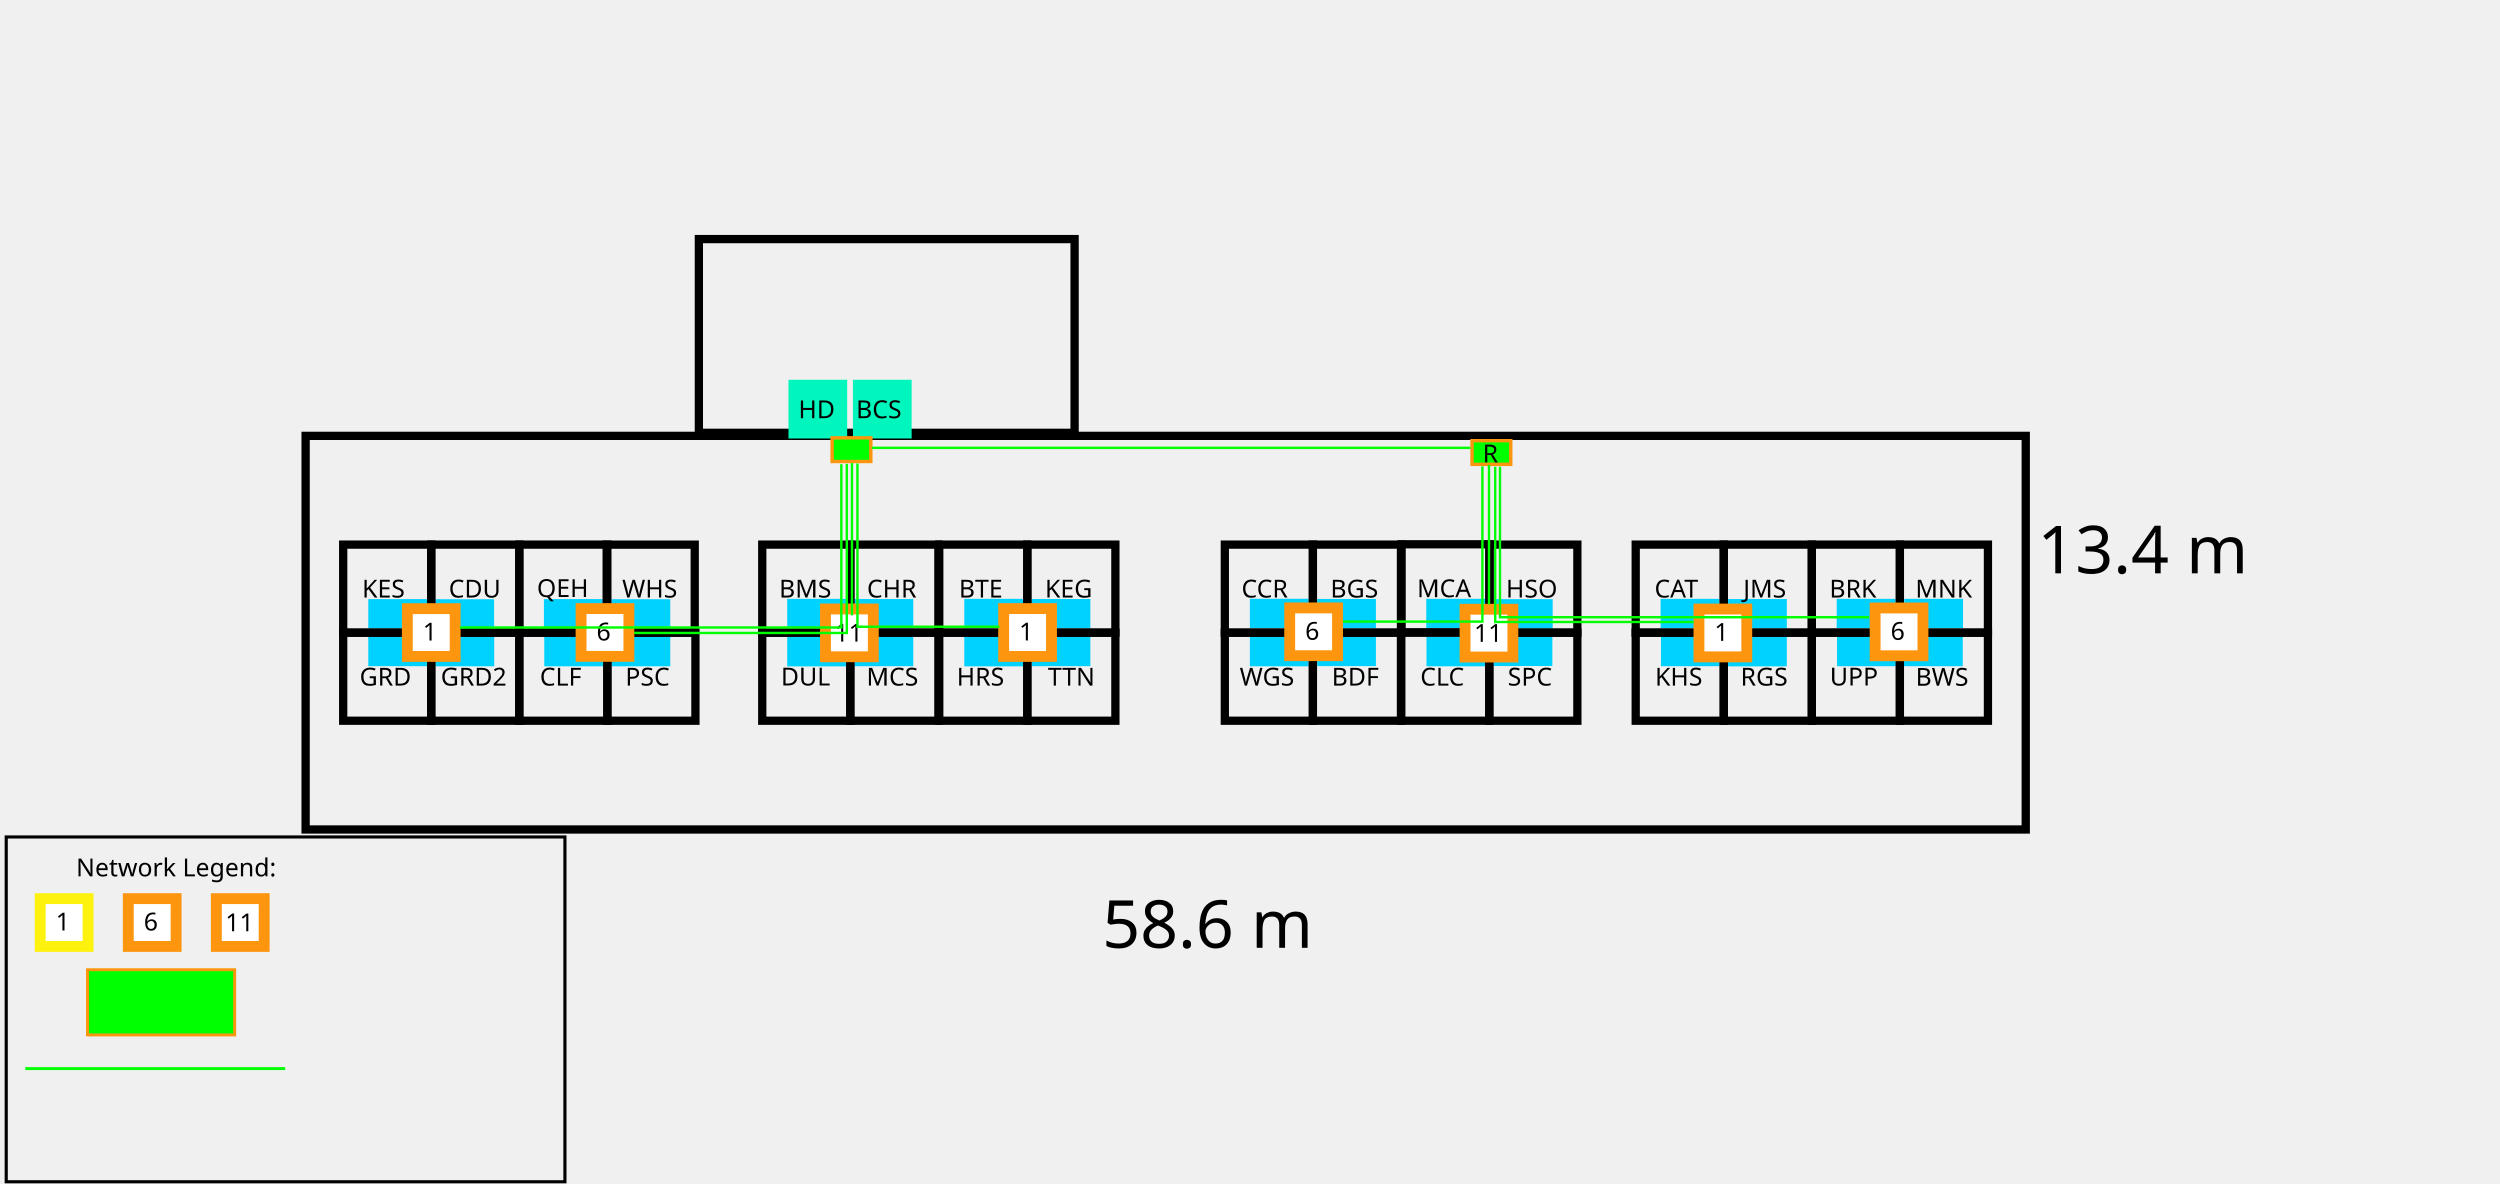
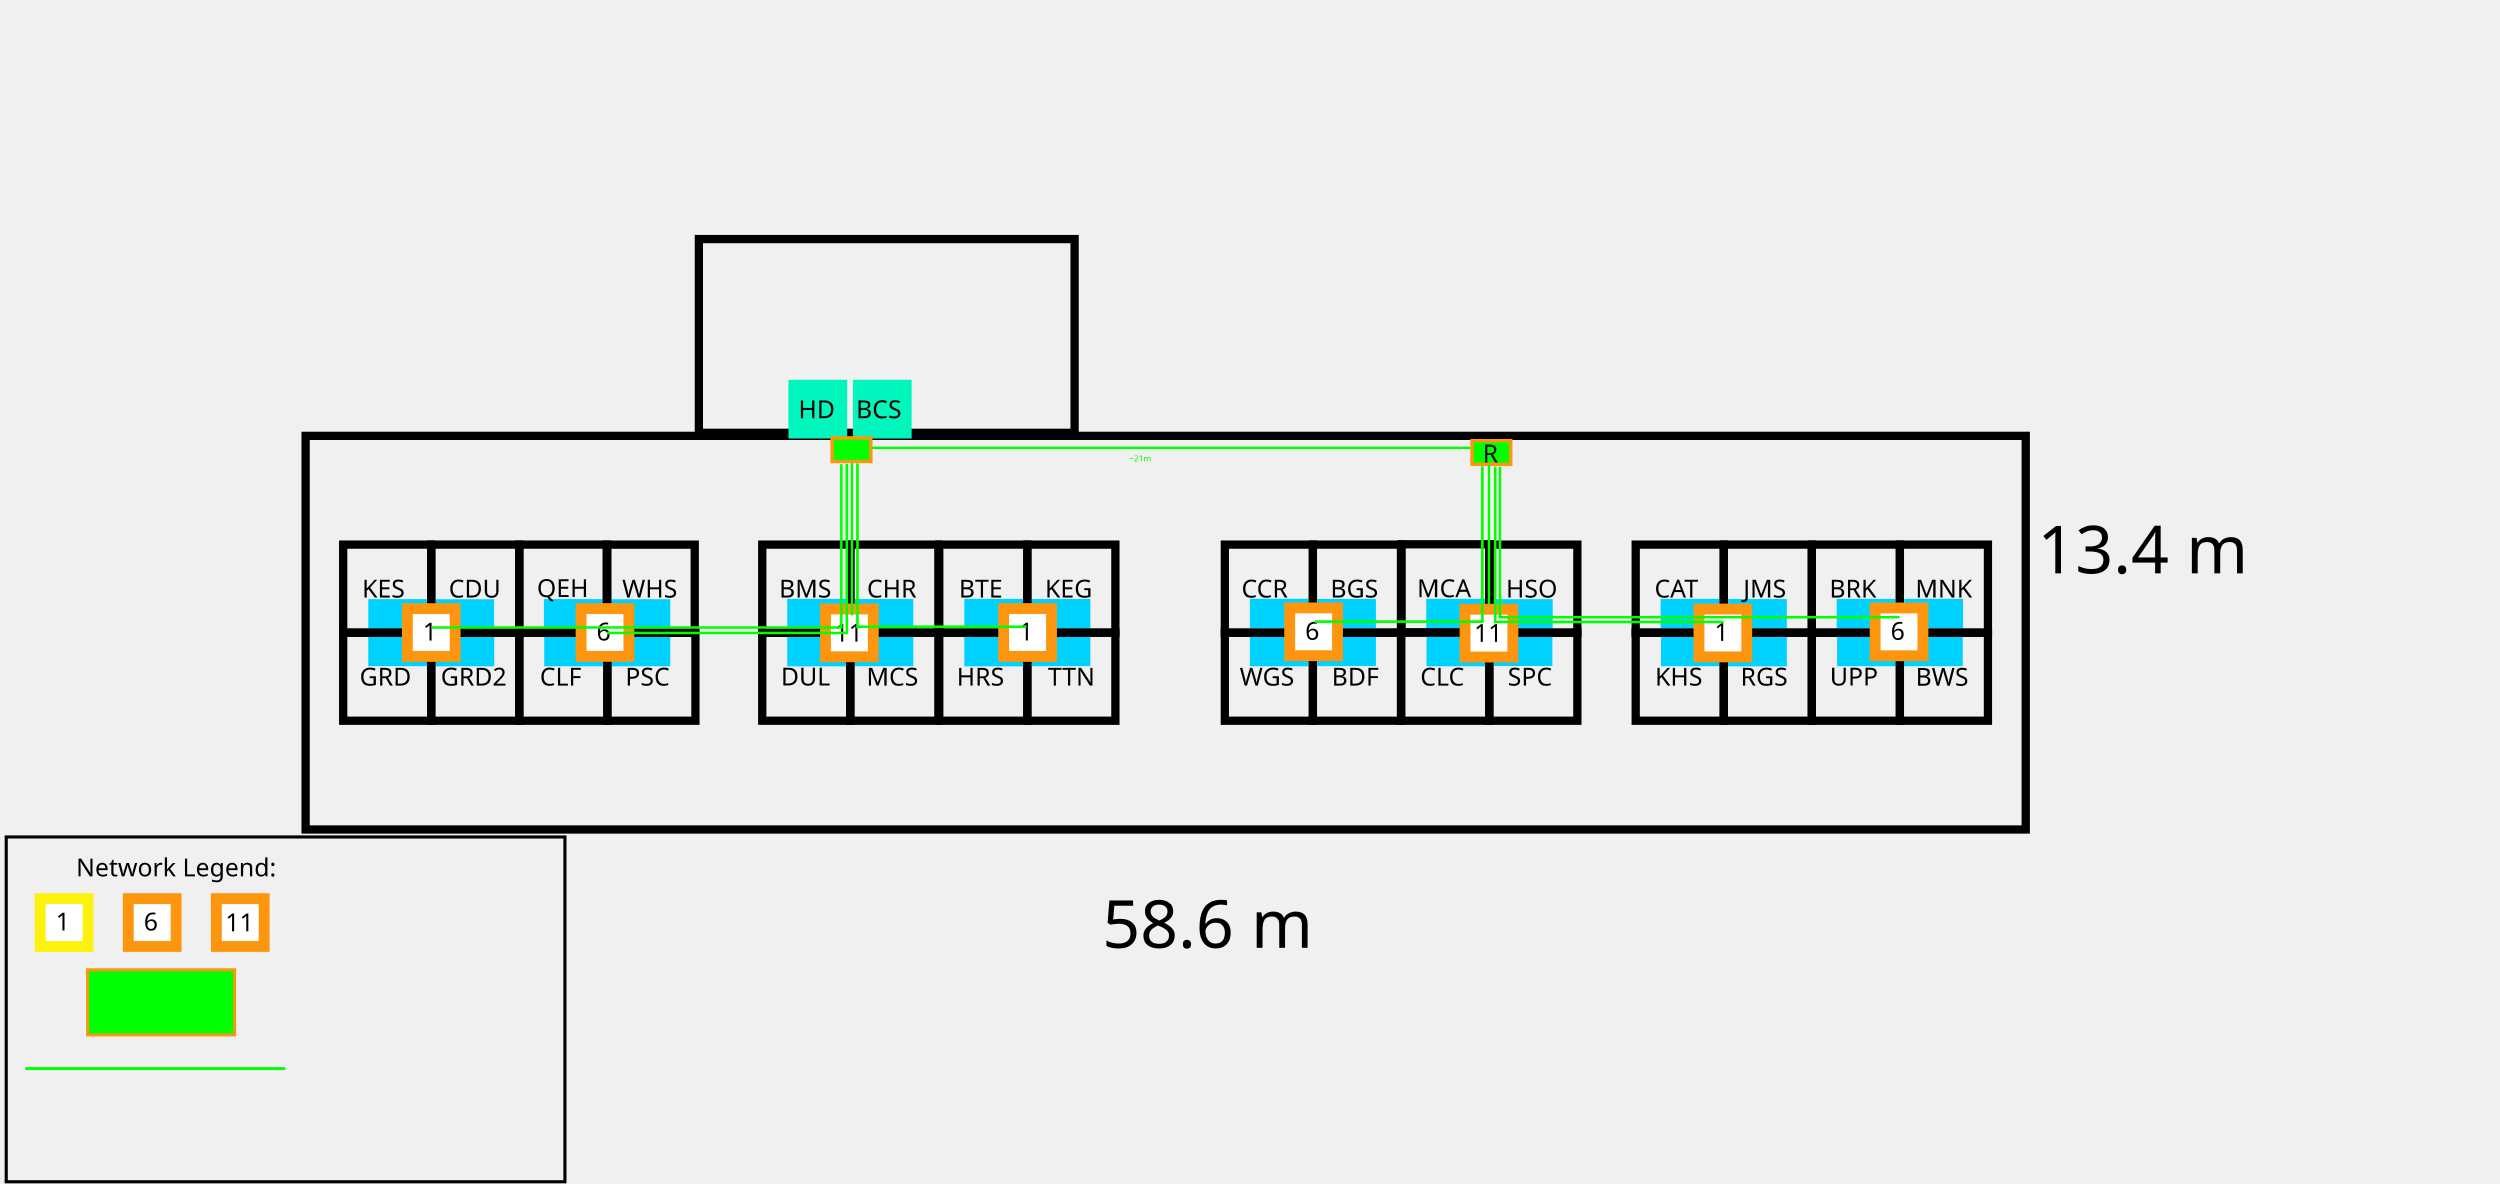
<svg xmlns="http://www.w3.org/2000/svg" width="301.777" height="142.874" id="svg5986" version="1.1">
  <defs id="defs3" />
  <g id="layer1" transform="translate(-91.68062,-328.3211)" style="display:inline">
    <rect style="fill:none;stroke:#000000;stroke-opacity:1" id="rect6027" width="207.638" height="47.516" x="128.571" y="380.934" />
    <rect y="357.181" x="176.042" height="23.386" width="45.354" id="rect5056" style="fill:none;stroke:#000000;stroke-opacity:1" />
    <rect y="374.165" x="186.857" height="7.087" width="7.087" id="rect5566" style="fill:#00f6bc;fill-opacity:1;stroke:none" />
    <text id="text5568" y="378.799" x="188.058" style="font-size:3px;font-style:normal;font-weight:normal;line-height:125%;letter-spacing:0px;word-spacing:0px;fill:#000000;fill-opacity:1;stroke:none;font-family:Sans" xml:space="preserve">
      <tspan y="378.799" x="188.058" id="tspan5570">HD</tspan>
    </text>
    <rect style="fill:#00f6bc;fill-opacity:1;stroke:none" id="rect5632" width="7.087" height="7.087" x="194.638" y="374.165" />
    <text id="text5634" y="378.799" x="195.019" style="font-size:3px;font-style:normal;font-weight:normal;line-height:125%;letter-spacing:0px;word-spacing:0px;fill:#000000;fill-opacity:1;stroke:none;font-family:Sans" xml:space="preserve">
      <tspan y="378.799" x="195.019" id="tspan5636">BCS</tspan>
    </text>
    <text id="text7021" y="397.531" x="337.623" style="font-size:3px;font-style:normal;font-weight:normal;line-height:125%;letter-spacing:0px;word-spacing:0px;fill:#000000;fill-opacity:1;stroke:none;font-family:Sans" xml:space="preserve">
      <tspan y="397.531" x="337.623" id="tspan7023" style="font-size:8px">13.4 m</tspan>
    </text>
    <text xml:space="preserve" style="font-size:3px;font-style:normal;font-weight:normal;line-height:125%;letter-spacing:0px;word-spacing:0px;fill:#000000;fill-opacity:1;stroke:none;font-family:Sans" x="224.739" y="442.735" id="text7025">
      <tspan style="font-size:8px" id="tspan7027" x="224.739" y="442.735">58.6 m</tspan>
    </text>
    <rect y="400.641" x="136.139" height="3.543" width="7.087" id="rect5678" style="fill:#00d2ff;fill-opacity:1;fill-rule:nonzero;stroke:none;display:inline" />
    <rect y="400.656" x="144.237" height="3.543" width="7.087" id="rect5678-7" style="fill:#00d2ff;fill-opacity:1;fill-rule:nonzero;stroke:none;display:inline" />
    <rect y="400.652" x="165.5" height="3.543" width="7.087" id="rect5678-8" style="fill:#00d2ff;fill-opacity:1;fill-rule:nonzero;stroke:none;display:inline" />
    <rect y="400.637" x="157.336" height="3.543" width="7.087" id="rect5678-4" style="fill:#00d2ff;fill-opacity:1;fill-rule:nonzero;stroke:none;display:inline" />
    <rect y="405.205" x="165.5" height="3.543" width="7.087" id="rect5678-19" style="fill:#00d2ff;fill-opacity:1;fill-rule:nonzero;stroke:none;display:inline" />
    <rect y="405.205" x="157.38" height="3.543" width="7.087" id="rect5678-77" style="fill:#00d2ff;fill-opacity:1;fill-rule:nonzero;stroke:none;display:inline" />
    <rect y="400.611" x="186.708" height="3.543" width="7.087" id="rect5678-5" style="fill:#00d2ff;fill-opacity:1;fill-rule:nonzero;stroke:none;display:inline" />
    <rect y="400.632" x="194.835" height="3.543" width="7.087" id="rect5678-18" style="fill:#00d2ff;fill-opacity:1;fill-rule:nonzero;stroke:none;display:inline" />
    <rect y="405.196" x="194.835" height="3.543" width="7.087" id="rect5678-10" style="fill:#00d2ff;fill-opacity:1;fill-rule:nonzero;stroke:none;display:inline" />
    <rect y="405.217" x="186.708" height="3.543" width="7.087" id="rect5678-0" style="fill:#00d2ff;fill-opacity:1;fill-rule:nonzero;stroke:none;display:inline" />
    <rect y="405.176" x="271.98" height="3.543" width="7.087" id="rect5678-6" style="fill:#00d2ff;fill-opacity:1;fill-rule:nonzero;stroke:none;display:inline" />
    <g id="g6934">
      <rect style="fill:#00d2ff;fill-opacity:1;fill-rule:nonzero;stroke:none;display:inline" id="rect5678-87" width="7.087" height="3.543" x="272.019" y="400.646" />
      <rect style="fill:#00d2ff;fill-opacity:1;fill-rule:nonzero;stroke:none;display:inline" id="rect5678-49" width="7.087" height="3.543" x="263.846" y="400.607" />
      <rect style="fill:#00d2ff;fill-opacity:1;fill-rule:nonzero;stroke:none;display:inline" id="rect5678-96" width="7.087" height="3.543" x="263.875" y="405.205" />
    </g>
    <rect y="400.632" x="300.283" height="3.543" width="7.087" id="rect5678-55" style="fill:#00d2ff;fill-opacity:1;fill-rule:nonzero;stroke:none;display:inline" />
    <rect y="400.611" x="292.135" height="3.543" width="7.087" id="rect5678-00" style="fill:#00d2ff;fill-opacity:1;fill-rule:nonzero;stroke:none;display:inline" />
    <rect y="405.217" x="300.283" height="3.543" width="7.087" id="rect5678-193" style="fill:#00d2ff;fill-opacity:1;fill-rule:nonzero;stroke:none;display:inline" />
    <rect y="405.196" x="292.176" height="3.543" width="7.087" id="rect5678-3" style="fill:#00d2ff;fill-opacity:1;fill-rule:nonzero;stroke:none;display:inline" />
    <rect y="400.607" x="321.551" height="3.543" width="7.087" id="rect5678-50" style="fill:#00d2ff;fill-opacity:1;fill-rule:nonzero;stroke:none;display:inline" />
    <rect y="405.196" x="321.518" height="3.543" width="7.087" id="rect5678-66" style="fill:#00d2ff;fill-opacity:1;fill-rule:nonzero;stroke:none;display:inline" />
    <rect y="400.611" x="313.391" height="3.543" width="7.087" id="rect5678-007" style="fill:#00d2ff;fill-opacity:1;fill-rule:nonzero;stroke:none;display:inline" />
    <rect y="405.196" x="313.433" height="3.543" width="7.087" id="rect5678-99" style="fill:#00d2ff;fill-opacity:1;fill-rule:nonzero;stroke:none;display:inline" />
    <rect y="76.872" x="44.456" height="3.543" width="7.087" id="rect5678-1" style="fill:#00d2ff;fill-opacity:1;fill-rule:nonzero;stroke:none;display:inline" transform="translate(91.68062,328.3211)" />
    <rect y="76.884" x="52.57" height="3.543" width="7.087" id="rect5678-9" style="fill:#00d2ff;fill-opacity:1;fill-rule:nonzero;stroke:none;display:inline" transform="translate(91.68062,328.3211)" />
    <rect y="400.608" x="208.082" height="3.543" width="7.087" id="rect5678-5-9" style="fill:#00d2ff;fill-opacity:1;fill-rule:nonzero;stroke:none;display:inline" />
    <rect y="400.629" x="216.21" height="3.543" width="7.087" id="rect5678-18-4" style="fill:#00d2ff;fill-opacity:1;fill-rule:nonzero;stroke:none;display:inline" />
    <rect y="405.193" x="216.21" height="3.543" width="7.087" id="rect5678-10-8" style="fill:#00d2ff;fill-opacity:1;fill-rule:nonzero;stroke:none;display:inline" />
    <rect y="405.214" x="208.082" height="3.543" width="7.087" id="rect5678-0-8" style="fill:#00d2ff;fill-opacity:1;fill-rule:nonzero;stroke:none;display:inline" />
  </g>
  <g id="layer3" style="display:none">
    <rect transform="translate(-91.68062,-328.3211)" style="fill:#0000ff;fill-opacity:1;stroke:none" id="rect6645" width="7.087" height="1.063" x="176.125" y="404.16" />
    <text transform="translate(-91.68062,-328.3211)" xml:space="preserve" style="font-size:3px;font-style:normal;font-weight:normal;line-height:125%;letter-spacing:0px;word-spacing:0px;fill:#0000ff;fill-opacity:1;stroke:none;font-family:Sans" x="177.155" y="403.087" id="text6969">
      <tspan id="tspan6971" x="177.155" y="403.087">2m</tspan>
    </text>
    <text transform="translate(-91.68062,-328.3211)" xml:space="preserve" style="font-size:3px;font-style:normal;font-weight:normal;line-height:125%;letter-spacing:0px;word-spacing:0px;fill:#0000ff;fill-opacity:1;stroke:none;font-family:Sans" x="156.7" y="387.934" id="text6985">
      <tspan id="tspan6987" x="156.7" y="387.934">3.4m</tspan>
    </text>
    <text transform="translate(-91.68062,-328.3211)" id="text6997" y="423.29" x="156.195" style="font-size:3px;font-style:normal;font-weight:normal;line-height:125%;letter-spacing:0px;word-spacing:0px;fill:#0000ff;fill-opacity:1;stroke:none;font-family:Sans" xml:space="preserve">
      <tspan y="423.29" x="156.195" id="tspan6999">3.4m</tspan>
    </text>
    <rect transform="translate(-91.68062,-328.3211)" y="381.363" x="153.835" height="12.208" width="1.063" id="rect6879" style="fill:#0000ff;fill-opacity:1;fill-rule:nonzero;stroke:none" />
    <rect transform="translate(-91.68062,-328.3211)" style="fill:#0000ff;fill-opacity:1;fill-rule:nonzero;stroke:none" id="rect6881" width="1.063" height="12.208" x="153.835" y="415.821" />
    <rect transform="translate(-91.68062,-328.3211)" style="fill:#0000ff;fill-opacity:1;fill-rule:nonzero;stroke:none" id="rect6851" width="3.543" height="1.063" x="129.064" y="404.16" />
    <text transform="translate(-91.68062,-328.3211)" id="text6981" y="406.117" x="119.829" style="font-size:3px;font-style:normal;font-weight:normal;line-height:125%;letter-spacing:0px;word-spacing:0px;fill:#0000ff;fill-opacity:1;stroke:none;font-family:Sans" xml:space="preserve">
      <tspan y="406.117" x="119.829" id="tspan6983">0.5m</tspan>
    </text>
    <rect transform="translate(-91.68062,-328.3211)" y="415.947" x="204.421" height="12.208" width="1.063" id="rect6959" style="fill:#0000ff;fill-opacity:1;fill-rule:nonzero;stroke:none" />
    <text transform="translate(-91.68062,-328.3211)" xml:space="preserve" style="font-size:3px;font-style:normal;font-weight:normal;line-height:125%;letter-spacing:0px;word-spacing:0px;fill:#0000ff;fill-opacity:1;stroke:none;font-family:Sans" x="207.713" y="421.522" id="text6993">
      <tspan id="tspan6995" x="207.713" y="421.522">3.4m</tspan>
    </text>
    <rect transform="translate(-91.68062,-328.3211)" style="fill:#0000ff;fill-opacity:1;fill-rule:nonzero;stroke:none" id="rect6957" width="1.063" height="12.208" x="204.421" y="381.489" />
    <text transform="translate(-91.68062,-328.3211)" id="text6989" y="388.692" x="208.723" style="font-size:3px;font-style:normal;font-weight:normal;line-height:125%;letter-spacing:0px;word-spacing:0px;fill:#0000ff;fill-opacity:1;stroke:none;font-family:Sans" xml:space="preserve">
      <tspan y="388.692" x="208.723" id="tspan6991">3.4m</tspan>
    </text>
    <text transform="translate(-91.68062,-328.3211)" id="text7013" y="421.522" x="264.281" style="font-size:3px;font-style:normal;font-weight:normal;line-height:125%;letter-spacing:0px;word-spacing:0px;fill:#0000ff;fill-opacity:1;stroke:none;font-family:Sans" xml:space="preserve">
      <tspan y="421.522" x="264.281" id="tspan7015">3.4m</tspan>
    </text>
    <rect transform="translate(-91.68062,-328.3211)" y="415.821" x="260.295" height="12.208" width="1.063" id="rect6963" style="fill:#0000ff;fill-opacity:1;fill-rule:nonzero;stroke:none" />
    <text transform="translate(-91.68062,-328.3211)" xml:space="preserve" style="font-size:3px;font-style:normal;font-weight:normal;line-height:125%;letter-spacing:0px;word-spacing:0px;fill:#0000ff;fill-opacity:1;stroke:none;font-family:Sans" x="262.261" y="388.439" id="text7001">
      <tspan id="tspan7003" x="262.261" y="388.439">3.4m</tspan>
    </text>
    <rect transform="translate(-91.68062,-328.3211)" style="fill:#0000ff;fill-opacity:1;fill-rule:nonzero;stroke:none" id="rect6961" width="1.063" height="12.208" x="260.295" y="381.363" />
    <text transform="translate(-91.68062,-328.3211)" id="text6973" y="402.582" x="283.474" style="font-size:3px;font-style:normal;font-weight:normal;line-height:125%;letter-spacing:0px;word-spacing:0px;fill:#0000ff;fill-opacity:1;stroke:none;font-family:Sans" xml:space="preserve">
      <tspan y="402.582" x="283.474" id="tspan6975">2m</tspan>
    </text>
    <rect transform="translate(-91.68062,-328.3211)" y="404.16" x="282.585" height="1.063" width="7.087" id="rect6713" style="fill:#0000ff;fill-opacity:1;stroke:none" />
    <text transform="translate(-91.68062,-328.3211)" xml:space="preserve" style="font-size:3px;font-style:normal;font-weight:normal;line-height:125%;letter-spacing:0px;word-spacing:0px;fill:#0000ff;fill-opacity:1;stroke:none;font-family:Sans" x="313.526" y="422.027" id="text7009">
      <tspan id="tspan7011" x="313.526" y="422.027">3.4m</tspan>
    </text>
    <rect transform="translate(-91.68062,-328.3211)" style="fill:#0000ff;fill-opacity:1;fill-rule:nonzero;stroke:none" id="rect6967" width="1.063" height="12.208" x="309.855" y="415.821" />
    <rect transform="translate(-91.68062,-328.3211)" y="381.363" x="309.855" height="12.208" width="1.063" id="rect6965" style="fill:#0000ff;fill-opacity:1;fill-rule:nonzero;stroke:none" />
    <text transform="translate(-91.68062,-328.3211)" id="text7005" y="387.934" x="313.021" style="font-size:3px;font-style:normal;font-weight:normal;line-height:125%;letter-spacing:0px;word-spacing:0px;fill:#0000ff;fill-opacity:1;stroke:none;font-family:Sans" xml:space="preserve">
      <tspan y="387.934" x="313.021" id="tspan7007">3.4m</tspan>
    </text>
    <rect transform="translate(-91.68062,-328.3211)" y="404.16" x="332.146" height="1.063" width="3.543" id="rect6906" style="fill:#0000ff;fill-opacity:1;fill-rule:nonzero;stroke:none" />
    <text transform="translate(-91.68062,-328.3211)" xml:space="preserve" style="font-size:3px;font-style:normal;font-weight:normal;line-height:125%;letter-spacing:0px;word-spacing:0px;fill:#0000ff;fill-opacity:1;stroke:none;font-family:Sans" x="338.022" y="405.865" id="text6977">
      <tspan id="tspan6979" x="338.022" y="405.865">0.5m</tspan>
    </text>
  </g>
  <g id="layer2" style="display:inline">
    <rect transform="translate(-91.68062,-328.3211)" y="394.067" x="164.912" height="10.63" width="10.63" id="rect6707" style="fill:none;stroke:#000000;stroke-width:0.999;stroke-linecap:butt;stroke-miterlimit:4;stroke-opacity:1;stroke-dasharray:none" />
    <rect style="fill:none;stroke:#000000;stroke-width:0.999;stroke-linecap:butt;stroke-miterlimit:4;stroke-opacity:1;stroke-dasharray:none" id="rect6641" width="10.63" height="10.63" x="154.366" y="394.062" transform="translate(-91.68062,-328.3211)" />
    <rect transform="translate(-91.68062,-328.3211)" style="fill:none;stroke:#000000;stroke-width:0.999;stroke-linecap:butt;stroke-miterlimit:4;stroke-opacity:1;stroke-dasharray:none" id="rect6635" width="10.63" height="10.63" x="164.996" y="404.691" />
    <rect transform="translate(-91.68062,-328.3211)" y="404.691" x="154.366" height="10.63" width="10.63" id="rect6633" style="fill:none;stroke:#000000;stroke-width:0.999;stroke-linecap:butt;stroke-miterlimit:4;stroke-opacity:1;stroke-dasharray:none" />
    <text xml:space="preserve" style="font-size:3px;font-style:normal;font-weight:normal;line-height:125%;letter-spacing:0px;word-spacing:0px;fill:#000000;fill-opacity:1;stroke:none;font-family:Sans" x="64.806" y="72.065" id="text6739">
      <tspan id="tspan6741" x="64.806" y="72.065">QEH</tspan>
    </text>
    <text xml:space="preserve" style="font-size:3px;font-style:normal;font-weight:normal;line-height:125%;letter-spacing:0px;word-spacing:0px;fill:#000000;fill-opacity:1;stroke:none;font-family:Sans" x="65.159" y="82.759" id="text6755">
      <tspan id="tspan6757" x="65.159" y="82.759">CLF</tspan>
    </text>
    <text xml:space="preserve" style="font-size:3px;font-style:normal;font-weight:normal;line-height:125%;letter-spacing:0px;word-spacing:0px;fill:#000000;fill-opacity:1;stroke:none;font-family:Sans" x="75.486" y="82.759" id="text6759">
      <tspan id="tspan6761" x="75.486" y="82.759">PSC</tspan>
    </text>
    <text xml:space="preserve" style="font-size:3px;font-style:normal;font-weight:normal;line-height:125%;letter-spacing:0px;word-spacing:0px;fill:#000000;fill-opacity:1;stroke:none;font-family:Sans" x="75.107" y="72.134" id="text6795">
      <tspan id="tspan6797" x="75.107" y="72.134">WHS</tspan>
    </text>
    <rect transform="translate(-91.68062,-328.3211)" style="fill:none;stroke:#000000;stroke-width:0.999;stroke-linecap:butt;stroke-miterlimit:4;stroke-opacity:1;stroke-dasharray:none" id="rect6639" width="10.63" height="10.63" x="143.736" y="394.062" />
    <rect transform="translate(-91.68062,-328.3211)" y="404.691" x="143.736" height="10.63" width="10.63" id="rect6631" style="fill:none;stroke:#000000;stroke-width:0.999;stroke-linecap:butt;stroke-miterlimit:4;stroke-opacity:1;stroke-dasharray:none" />
    <text xml:space="preserve" style="font-size:3px;font-style:normal;font-weight:normal;line-height:125%;letter-spacing:0px;word-spacing:0px;fill:#000000;fill-opacity:1;stroke:none;font-family:Sans" x="53.202" y="82.759" id="text6751">
      <tspan id="tspan6753" x="53.202" y="82.759">GRD2</tspan>
    </text>
    <text xml:space="preserve" style="font-size:3px;font-style:normal;font-weight:normal;line-height:125%;letter-spacing:0px;word-spacing:0px;fill:#000000;fill-opacity:1;stroke:none;font-family:Sans" x="54.166" y="72.129" id="text6735">
      <tspan id="tspan6737" x="54.166" y="72.129">CDU</tspan>
    </text>
    <rect transform="translate(-91.68062,-328.3211)" y="394.062" x="133.107" height="10.63" width="10.63" id="rect6637" style="fill:none;stroke:#000000;stroke-width:0.999;stroke-linecap:butt;stroke-miterlimit:4;stroke-opacity:1;stroke-dasharray:none" />
    <text xml:space="preserve" style="font-size:3px;font-style:normal;font-weight:normal;line-height:125%;letter-spacing:0px;word-spacing:0px;fill:#000000;fill-opacity:1;stroke:none;font-family:Sans" x="43.408" y="82.759" id="text6747">
      <tspan id="tspan6749" x="43.408" y="82.759">GRD</tspan>
    </text>
    <rect transform="translate(-91.68062,-328.3211)" style="fill:none;stroke:#000000;stroke-width:0.999;stroke-linecap:butt;stroke-miterlimit:4;stroke-opacity:1;stroke-dasharray:none" id="rect6629" width="10.63" height="10.63" x="133.107" y="404.691" />
    <text xml:space="preserve" style="font-size:8px;font-style:normal;font-weight:normal;line-height:125%;letter-spacing:0px;word-spacing:0px;fill:#000000;fill-opacity:1;stroke:none;font-family:Sans" x="43.705" y="72.129" id="text6731">
      <tspan id="tspan6733" x="43.705" y="72.129" style="font-size:3px">KES</tspan>
    </text>
    <rect y="65.741" x="102.642" height="10.63" width="10.63" id="rect6657" style="fill:none;stroke:#000000;stroke-width:0.999;stroke-linecap:butt;stroke-miterlimit:4;stroke-opacity:1;stroke-dasharray:none" />
    <rect style="fill:none;stroke:#000000;stroke-width:0.999;stroke-linecap:butt;stroke-miterlimit:4;stroke-opacity:1;stroke-dasharray:none" id="rect6655" width="10.63" height="10.63" x="92.012" y="65.741" />
    <rect style="fill:none;stroke:#000000;stroke-width:0.999;stroke-linecap:butt;stroke-miterlimit:4;stroke-opacity:1;stroke-dasharray:none" id="rect6649" width="10.63" height="10.63" x="102.642" y="76.37" />
    <rect y="76.37" x="92.012" height="10.63" width="10.63" id="rect6647" style="fill:none;stroke:#000000;stroke-width:0.999;stroke-linecap:butt;stroke-miterlimit:4;stroke-opacity:1;stroke-dasharray:none" />
    <text xml:space="preserve" style="font-size:3px;font-style:normal;font-weight:normal;line-height:125%;letter-spacing:0px;word-spacing:0px;fill:#000000;fill-opacity:1;stroke:none;font-family:Sans" x="94.042" y="72.129" id="text6763">
      <tspan id="tspan6765" x="94.042" y="72.129">BMS</tspan>
    </text>
    <text xml:space="preserve" style="font-size:3px;font-style:normal;font-weight:normal;line-height:125%;letter-spacing:0px;word-spacing:0px;fill:#000000;fill-opacity:1;stroke:none;font-family:Sans" x="104.65" y="72.129" id="text6767">
      <tspan id="tspan6769" x="104.65" y="72.129">CHR</tspan>
    </text>
    <text xml:space="preserve" style="font-size:3px;font-style:normal;font-weight:normal;line-height:125%;letter-spacing:0px;word-spacing:0px;fill:#000000;fill-opacity:1;stroke:none;font-family:Sans" x="94.263" y="82.741" id="text6775">
      <tspan id="tspan6777" x="94.263" y="82.741">DUL</tspan>
    </text>
    <text xml:space="preserve" style="font-size:3px;font-style:normal;font-weight:normal;line-height:125%;letter-spacing:0px;word-spacing:0px;fill:#000000;fill-opacity:1;stroke:none;font-family:Sans" x="104.588" y="82.759" id="text6779">
      <tspan id="tspan6781" x="104.588" y="82.759">MCS</tspan>
    </text>
    <rect style="fill:none;stroke:#000000;stroke-width:0.999;stroke-linecap:butt;stroke-miterlimit:4;stroke-opacity:1;stroke-dasharray:none" id="rect6699" width="10.63" height="10.63" x="169.185" y="65.701" />
    <rect style="fill:none;stroke:#000000;stroke-width:0.999;stroke-linecap:butt;stroke-miterlimit:4;stroke-opacity:1;stroke-dasharray:none" id="rect6701" width="10.63" height="10.63" x="169.146" y="76.37" />
    <rect y="76.37" x="179.775" height="10.63" width="10.63" id="rect6703" style="fill:none;stroke:#000000;stroke-width:0.999;stroke-linecap:butt;stroke-miterlimit:4;stroke-opacity:1;stroke-dasharray:none" />
    <rect style="fill:none;stroke:#000000;stroke-width:0.999;stroke-linecap:butt;stroke-miterlimit:4;stroke-opacity:1;stroke-dasharray:none" id="rect6711" width="10.63" height="10.63" x="179.775" y="65.741" />
    <text xml:space="preserve" style="font-size:3px;font-style:normal;font-weight:normal;line-height:125%;letter-spacing:0px;word-spacing:0px;fill:#000000;fill-opacity:1;stroke:none;font-family:Sans" x="181.785" y="72.13" id="text6803">
      <tspan id="tspan6805" x="181.785" y="72.13">HSO</tspan>
    </text>
    <text xml:space="preserve" style="font-size:3px;font-style:normal;font-weight:normal;line-height:125%;letter-spacing:0px;word-spacing:0px;fill:#000000;fill-opacity:1;stroke:none;font-family:Sans" x="171.051" y="72.089" id="text6807">
      <tspan id="tspan6809" x="171.051" y="72.089">MCA</tspan>
    </text>
    <text xml:space="preserve" style="font-size:3px;font-style:normal;font-weight:normal;line-height:125%;letter-spacing:0px;word-spacing:0px;fill:#000000;fill-opacity:1;stroke:none;font-family:Sans" x="171.443" y="82.759" id="text6811">
      <tspan id="tspan6813" x="171.443" y="82.759">CLC</tspan>
    </text>
    <text xml:space="preserve" style="font-size:3px;font-style:normal;font-weight:normal;line-height:125%;letter-spacing:0px;word-spacing:0px;fill:#000000;fill-opacity:1;stroke:none;font-family:Sans" x="181.995" y="82.759" id="text6815">
      <tspan id="tspan6817" x="181.995" y="82.759">SPC</tspan>
    </text>
    <rect style="fill:none;stroke:#000000;stroke-width:0.999;stroke-linecap:butt;stroke-miterlimit:4;stroke-opacity:1;stroke-dasharray:none" id="rect6715" width="10.63" height="10.63" x="197.447" y="76.37" />
    <rect y="76.37" x="208.076" height="10.63" width="10.63" id="rect6717" style="fill:none;stroke:#000000;stroke-width:0.999;stroke-linecap:butt;stroke-miterlimit:4;stroke-opacity:1;stroke-dasharray:none" />
    <rect y="76.37" x="218.706" height="10.63" width="10.63" id="rect6719" style="fill:none;stroke:#000000;stroke-width:0.999;stroke-linecap:butt;stroke-miterlimit:4;stroke-opacity:1;stroke-dasharray:none" />
    <rect style="fill:none;stroke:#000000;stroke-width:0.999;stroke-linecap:butt;stroke-miterlimit:4;stroke-opacity:1;stroke-dasharray:none" id="rect6721" width="10.63" height="10.63" x="229.336" y="76.37" />
    <rect y="65.741" x="197.447" height="10.63" width="10.63" id="rect6723" style="fill:none;stroke:#000000;stroke-width:0.999;stroke-linecap:butt;stroke-miterlimit:4;stroke-opacity:1;stroke-dasharray:none" />
    <rect style="fill:none;stroke:#000000;stroke-width:0.999;stroke-linecap:butt;stroke-miterlimit:4;stroke-opacity:1;stroke-dasharray:none" id="rect6725" width="10.63" height="10.63" x="208.076" y="65.741" />
    <rect style="fill:none;stroke:#000000;stroke-width:0.999;stroke-linecap:butt;stroke-miterlimit:4;stroke-opacity:1;stroke-dasharray:none" id="rect6727" width="10.63" height="10.63" x="218.706" y="65.741" />
    <rect y="65.741" x="229.336" height="10.63" width="10.63" id="rect6729" style="fill:none;stroke:#000000;stroke-width:0.999;stroke-linecap:butt;stroke-miterlimit:4;stroke-opacity:1;stroke-dasharray:none" />
    <text xml:space="preserve" style="font-size:3px;font-style:normal;font-weight:normal;line-height:125%;letter-spacing:0px;word-spacing:0px;fill:#000000;fill-opacity:1;stroke:none;font-family:Sans" x="199.715" y="72.129" id="text6819">
      <tspan id="tspan6821" x="199.715" y="72.129">CAT</tspan>
    </text>
    <text xml:space="preserve" style="font-size:3px;font-style:normal;font-weight:normal;line-height:125%;letter-spacing:0px;word-spacing:0px;fill:#000000;fill-opacity:1;stroke:none;font-family:Sans" x="210.428" y="72.129" id="text6823">
      <tspan id="tspan6825" x="210.428" y="72.129">JMS</tspan>
    </text>
    <text xml:space="preserve" style="font-size:3px;font-style:normal;font-weight:normal;line-height:125%;letter-spacing:0px;word-spacing:0px;fill:#000000;fill-opacity:1;stroke:none;font-family:Sans" x="220.828" y="72.129" id="text6827">
      <tspan id="tspan6829" x="220.828" y="72.129">BRK</tspan>
    </text>
    <text xml:space="preserve" style="font-size:3px;font-style:normal;font-weight:normal;line-height:125%;letter-spacing:0px;word-spacing:0px;fill:#000000;fill-opacity:1;stroke:none;font-family:Sans" x="231.207" y="72.129" id="text6831">
      <tspan id="tspan6833" x="231.207" y="72.129">MNK</tspan>
    </text>
    <text xml:space="preserve" style="font-size:3px;font-style:normal;font-weight:normal;line-height:125%;letter-spacing:0px;word-spacing:0px;fill:#000000;fill-opacity:1;stroke:none;font-family:Sans" x="199.779" y="82.759" id="text6835">
      <tspan id="tspan6837" x="199.779" y="82.759">KHS</tspan>
    </text>
    <text xml:space="preserve" style="font-size:3px;font-style:normal;font-weight:normal;line-height:125%;letter-spacing:0px;word-spacing:0px;fill:#000000;fill-opacity:1;stroke:none;font-family:Sans" x="210.101" y="82.759" id="text6839">
      <tspan id="tspan6841" x="210.101" y="82.759">RGS</tspan>
    </text>
    <text xml:space="preserve" style="font-size:3px;font-style:normal;font-weight:normal;line-height:125%;letter-spacing:0px;word-spacing:0px;fill:#000000;fill-opacity:1;stroke:none;font-family:Sans" x="220.882" y="82.741" id="text6843">
      <tspan id="tspan6845" x="220.882" y="82.741">UPP</tspan>
    </text>
    <text xml:space="preserve" style="font-size:3px;font-style:normal;font-weight:normal;line-height:125%;letter-spacing:0px;word-spacing:0px;fill:#000000;fill-opacity:1;stroke:none;font-family:Sans" x="231.233" y="82.776" id="text6847">
      <tspan id="tspan6849" x="231.233" y="82.776">BWS</tspan>
    </text>
    <rect y="65.741" x="124.009" height="10.63" width="10.63" id="rect6657-1" style="fill:none;stroke:#000000;stroke-width:0.999;stroke-linecap:butt;stroke-miterlimit:4;stroke-opacity:1;stroke-dasharray:none;display:inline" />
    <rect style="fill:none;stroke:#000000;stroke-width:0.999;stroke-linecap:butt;stroke-miterlimit:4;stroke-opacity:1;stroke-dasharray:none;display:inline" id="rect6655-7" width="10.63" height="10.63" x="113.379" y="65.741" />
    <rect style="fill:none;stroke:#000000;stroke-width:0.999;stroke-linecap:butt;stroke-miterlimit:4;stroke-opacity:1;stroke-dasharray:none;display:inline" id="rect6649-4" width="10.63" height="10.63" x="124.009" y="76.37" />
    <rect y="76.37" x="113.379" height="10.63" width="10.63" id="rect6647-0" style="fill:none;stroke:#000000;stroke-width:0.999;stroke-linecap:butt;stroke-miterlimit:4;stroke-opacity:1;stroke-dasharray:none;display:inline" />
    <g id="g6928" transform="translate(1.104854,0.1128823)">
      <rect style="fill:#00d2ff;fill-opacity:1;fill-rule:nonzero;stroke:none;display:inline" id="rect5678-5-9-2" width="7.087" height="3.543" x="149.768" y="72.166" />
      <rect style="fill:#00d2ff;fill-opacity:1;fill-rule:nonzero;stroke:none;display:inline" id="rect5678-18-4-4" width="7.087" height="3.543" x="157.895" y="72.186" />
      <rect style="fill:#00d2ff;fill-opacity:1;fill-rule:nonzero;stroke:none;display:inline" id="rect5678-10-8-5" width="7.087" height="3.543" x="157.895" y="76.75" />
      <rect style="fill:#00d2ff;fill-opacity:1;fill-rule:nonzero;stroke:none;display:inline" id="rect5678-0-8-5" width="7.087" height="3.543" x="149.768" y="76.771" />
    </g>
    <rect y="65.741" x="158.48" height="10.63" width="10.63" id="rect6657-1-7" style="fill:none;stroke:#000000;stroke-width:0.999;stroke-linecap:butt;stroke-miterlimit:4;stroke-opacity:1;stroke-dasharray:none;display:inline" />
    <rect style="fill:none;stroke:#000000;stroke-width:0.999;stroke-linecap:butt;stroke-miterlimit:4;stroke-opacity:1;stroke-dasharray:none;display:inline" id="rect6655-7-1" width="10.63" height="10.63" x="147.85" y="65.741" />
    <rect style="fill:none;stroke:#000000;stroke-width:0.999;stroke-linecap:butt;stroke-miterlimit:4;stroke-opacity:1;stroke-dasharray:none;display:inline" id="rect6649-4-1" width="10.63" height="10.63" x="158.48" y="76.37" />
    <rect y="76.37" x="147.85" height="10.63" width="10.63" id="rect6647-0-5" style="fill:none;stroke:#000000;stroke-width:0.999;stroke-linecap:butt;stroke-miterlimit:4;stroke-opacity:1;stroke-dasharray:none;display:inline" />
    <text xml:space="preserve" style="font-size:3px;font-style:normal;font-weight:normal;line-height:125%;letter-spacing:0px;word-spacing:0px;fill:#000000;fill-opacity:1;stroke:none;display:inline;font-family:Sans" x="115.745" y="72.129" id="text6767-2">
      <tspan id="tspan6769-7" x="115.745" y="72.129">BTE</tspan>
    </text>
    <text xml:space="preserve" style="font-size:3px;font-style:normal;font-weight:normal;line-height:125%;letter-spacing:0px;word-spacing:0px;fill:#000000;fill-opacity:1;stroke:none;display:inline;font-family:Sans" x="126.137" y="72.129" id="text6767-6">
      <tspan id="tspan6769-1" x="126.137" y="72.129">KEG</tspan>
    </text>
    <text xml:space="preserve" style="font-size:3px;font-style:normal;font-weight:normal;line-height:125%;letter-spacing:0px;word-spacing:0px;fill:#000000;fill-opacity:1;stroke:none;display:inline;font-family:Sans" x="115.484" y="82.759" id="text6767-4">
      <tspan id="tspan6769-2" x="115.484" y="82.759">HRS</tspan>
    </text>
    <text xml:space="preserve" style="font-size:3px;font-style:normal;font-weight:normal;line-height:125%;letter-spacing:0px;word-spacing:0px;fill:#000000;fill-opacity:1;stroke:none;display:inline;font-family:Sans" x="126.494" y="82.759" id="text6767-3">
      <tspan id="tspan6769-22" x="126.494" y="82.759">TTN</tspan>
    </text>
    <text xml:space="preserve" style="font-size:3px;font-style:normal;font-weight:normal;line-height:125%;letter-spacing:0px;word-spacing:0px;fill:#000000;fill-opacity:1;stroke:none;display:inline;font-family:Sans" x="149.858" y="72.129" id="text6767-1">
      <tspan id="tspan6769-6" x="149.858" y="72.129">CCR</tspan>
    </text>
    <text xml:space="preserve" style="font-size:3px;font-style:normal;font-weight:normal;line-height:125%;letter-spacing:0px;word-spacing:0px;fill:#000000;fill-opacity:1;stroke:none;display:inline;font-family:Sans" x="160.595" y="72.129" id="text6767-8">
      <tspan id="tspan6769-5" x="160.595" y="72.129">BGS</tspan>
    </text>
    <text xml:space="preserve" style="font-size:3px;font-style:normal;font-weight:normal;line-height:125%;letter-spacing:0px;word-spacing:0px;fill:#000000;fill-opacity:1;stroke:none;display:inline;font-family:Sans" x="149.644" y="82.759" id="text6767-7">
      <tspan id="tspan6769-61" x="149.644" y="82.759">WGS</tspan>
    </text>
    <text xml:space="preserve" style="font-size:3px;font-style:normal;font-weight:normal;line-height:125%;letter-spacing:0px;word-spacing:0px;fill:#000000;fill-opacity:1;stroke:none;display:inline;font-family:Sans" x="160.751" y="82.759" id="text6767-89">
      <tspan id="tspan6769-27" x="160.751" y="82.759">BDF</tspan>
    </text>
    <rect style="fill:#ffffff;fill-opacity:1;stroke:#fd960e;stroke-width:1.313;stroke-linecap:round;stroke-linejoin:miter;stroke-miterlimit:4;stroke-opacity:1;stroke-dasharray:none;stroke-dashoffset:0;display:inline" id="rect3975-0-5-0" width="5.773" height="5.773" x="205.082" y="73.518" />
    <text xml:space="preserve" style="font-size:3px;font-style:normal;font-weight:normal;line-height:125%;letter-spacing:0px;word-spacing:0px;fill:#000000;fill-opacity:1;stroke:none;display:inline;font-family:Sans" x="206.947" y="77.365" id="text3993-7-0-8">
      <tspan id="tspan3995-3-4-7" x="206.947" y="77.365">1</tspan>
    </text>
    <rect style="fill:#ffffff;fill-opacity:1;stroke:#fd960e;stroke-width:1.313;stroke-linecap:round;stroke-linejoin:miter;stroke-miterlimit:4;stroke-opacity:1;stroke-dasharray:none;stroke-dashoffset:0;display:inline" id="rect3975-6-0" width="5.773" height="5.773" x="226.349" y="73.387" />
    <text xml:space="preserve" style="font-size:3px;font-style:normal;font-weight:normal;line-height:125%;letter-spacing:0px;word-spacing:0px;fill:#000000;fill-opacity:1;stroke:none;display:inline;font-family:Sans" x="228.213" y="77.233" id="text3993-2-0">
      <tspan id="tspan3995-4-2" x="228.213" y="77.233">6</tspan>
    </text>
  </g>
  <g id="layer4" style="display:inline">
    <rect style="fill:#00ff00;stroke:#fd960e;stroke-width:0.413;stroke-linecap:round;stroke-linejoin:miter;stroke-miterlimit:4;stroke-opacity:1;stroke-dasharray:none;stroke-dashoffset:0;display:inline" id="rect4239" width="4.674" height="2.853" x="177.689" y="53.196" />
    <rect style="fill:#ffffff;fill-opacity:1;stroke:#fd960e;stroke-width:1.313;stroke-linecap:round;stroke-linejoin:miter;stroke-miterlimit:4;stroke-opacity:1;stroke-dasharray:none;stroke-dashoffset:0;display:inline" id="rect3975-6" width="5.773" height="5.773" x="155.68" y="73.378" />
    <text xml:space="preserve" style="font-size:3px;font-style:normal;font-weight:normal;line-height:125%;letter-spacing:0px;word-spacing:0px;fill:#000000;fill-opacity:1;stroke:none;display:inline;font-family:Sans" x="157.544" y="77.225" id="text3993-2">
      <tspan id="tspan3995-4" x="157.544" y="77.225">6</tspan>
    </text>
    <rect style="fill:#ffffff;fill-opacity:1;stroke:#fd960e;stroke-width:1.313;stroke-linecap:round;stroke-linejoin:miter;stroke-miterlimit:4;stroke-opacity:1;stroke-dasharray:none;stroke-dashoffset:0;display:inline" id="rect3975-0-5" width="5.773" height="5.773" x="121.153" y="73.463" />
    <text xml:space="preserve" style="font-size:3px;font-style:normal;font-weight:normal;line-height:125%;letter-spacing:0px;word-spacing:0px;fill:#000000;fill-opacity:1;stroke:none;display:inline;font-family:Sans" x="123.017" y="77.309" id="text3993-7-0">
      <tspan id="tspan3995-3-4" x="123.017" y="77.309">1</tspan>
    </text>
    <rect style="fill:#ffffff;fill-opacity:1;stroke:#fd960e;stroke-width:1.313;stroke-linecap:round;stroke-linejoin:miter;stroke-miterlimit:4;stroke-opacity:1;stroke-dasharray:none;stroke-dashoffset:0;display:inline" id="rect3975-7-6" width="5.773" height="5.773" x="176.847" y="73.541" />
    <text xml:space="preserve" style="font-size:3px;font-style:normal;font-weight:normal;line-height:125%;letter-spacing:0px;word-spacing:0px;fill:#000000;fill-opacity:1;stroke:none;display:inline;font-family:Sans" x="177.93" y="77.481" id="text3993-6-2">
      <tspan id="tspan3995-9-1" x="177.93" y="77.481">11</tspan>
    </text>
    <rect transform="translate(-91.68062,-328.3211)" style="fill:#ffffff;fill-opacity:1;stroke:#fd960e;stroke-width:1.313;stroke-linecap:round;stroke-linejoin:miter;stroke-miterlimit:4;stroke-opacity:1;stroke-dasharray:none;stroke-dashoffset:0;display:inline" id="rect3975-7-7" width="5.773" height="5.773" x="191.324" y="401.83" />
    <text transform="translate(-91.68062,-328.3211)" xml:space="preserve" style="font-size:3px;font-style:normal;font-weight:normal;line-height:125%;letter-spacing:0px;word-spacing:0px;fill:#000000;fill-opacity:1;stroke:none;display:inline;font-family:Sans" x="192.407" y="405.77" id="text3993-6-8">
      <tspan id="tspan3995-9-0" x="192.407" y="405.77">11</tspan>
    </text>
    <rect transform="translate(-91.68062,-328.3211)" style="fill:#ffffff;fill-opacity:1;stroke:#fd960e;stroke-width:1.313;stroke-linecap:round;stroke-linejoin:miter;stroke-miterlimit:4;stroke-opacity:1;stroke-dasharray:none;stroke-dashoffset:0;display:inline" id="rect3975-4" width="5.773" height="5.773" x="161.821" y="401.78" />
    <text transform="translate(-91.68062,-328.3211)" xml:space="preserve" style="font-size:3px;font-style:normal;font-weight:normal;line-height:125%;letter-spacing:0px;word-spacing:0px;fill:#000000;fill-opacity:1;stroke:none;display:inline;font-family:Sans" x="163.685" y="405.627" id="text3993-3">
      <tspan id="tspan3995-7" x="163.685" y="405.627">6</tspan>
    </text>
    <rect transform="translate(-91.68062,-328.3211)" style="fill:#ffffff;fill-opacity:1;stroke:#fd960e;stroke-width:1.313;stroke-linecap:round;stroke-linejoin:miter;stroke-miterlimit:4;stroke-opacity:1;stroke-dasharray:none;stroke-dashoffset:0;display:inline" id="rect3975-0-4" width="5.773" height="5.773" x="140.851" y="401.789" />
    <text transform="translate(-91.68062,-328.3211)" xml:space="preserve" style="font-size:3px;font-style:normal;font-weight:normal;line-height:125%;letter-spacing:0px;word-spacing:0px;fill:#000000;fill-opacity:1;stroke:none;display:inline;font-family:Sans" x="142.715" y="405.635" id="text3993-7-5">
      <tspan id="tspan3995-3-8" x="142.715" y="405.635">1</tspan>
    </text>
    <text xml:space="preserve" style="font-size:2px;font-style:normal;font-weight:normal;line-height:125%;letter-spacing:0px;word-spacing:0px;fill:#000000;fill-opacity:1;stroke:none;display:inline;font-family:Sans" x="9.18" y="105.782" id="text3197">
      <tspan id="tspan3199" x="9.18" y="105.782" style="font-size:3px">Network Legend:</tspan>
    </text>
    <rect style="fill:#ffffff;fill-opacity:1;stroke:#fd960e;stroke-width:1.313;stroke-linecap:round;stroke-linejoin:miter;stroke-miterlimit:4;stroke-opacity:1;stroke-dasharray:none;stroke-dashoffset:0;display:inline" id="rect3975" width="5.773" height="5.773" x="15.486" y="108.472" />
    <text xml:space="preserve" style="font-size:3px;font-style:normal;font-weight:normal;line-height:125%;letter-spacing:0px;word-spacing:0px;fill:#000000;fill-opacity:1;stroke:none;display:inline;font-family:Sans" x="17.351" y="112.318" id="text3993">
      <tspan id="tspan3995" x="17.351" y="112.318">6</tspan>
    </text>
    <rect style="fill:#ffffff;fill-opacity:1;stroke:#fdf10e;stroke-width:1.313;stroke-linecap:round;stroke-linejoin:miter;stroke-miterlimit:4;stroke-opacity:1;stroke-dasharray:none;stroke-dashoffset:0;display:inline" id="rect3975-0" width="5.773" height="5.773" x="4.856" y="108.472" />
    <text xml:space="preserve" style="font-size:3px;font-style:normal;font-weight:normal;line-height:125%;letter-spacing:0px;word-spacing:0px;fill:#000000;fill-opacity:1;stroke:none;display:inline;font-family:Sans" x="6.721" y="112.318" id="text3993-7">
      <tspan id="tspan3995-3" x="6.721" y="112.318">1</tspan>
    </text>
    <rect style="fill:#ffffff;fill-opacity:1;stroke:#fd960e;stroke-width:1.313;stroke-linecap:round;stroke-linejoin:miter;stroke-miterlimit:4;stroke-opacity:1;stroke-dasharray:none;stroke-dashoffset:0;display:inline" id="rect3975-7" width="5.773" height="5.773" x="26.116" y="108.472" />
    <text xml:space="preserve" style="font-size:3px;font-style:normal;font-weight:normal;line-height:125%;letter-spacing:0px;word-spacing:0px;fill:#000000;fill-opacity:1;stroke:none;display:inline;font-family:Sans" x="27.199" y="112.412" id="text3993-6">
      <tspan id="tspan3995-9" x="27.199" y="112.412">11</tspan>
    </text>
    <rect style="fill:#00ff00;fill-opacity:1;stroke:#fd960e;stroke-width:0.354;stroke-linecap:round;stroke-linejoin:miter;stroke-miterlimit:4;stroke-opacity:1;stroke-dasharray:none;stroke-dashoffset:0;display:inline" id="rect4047" width="17.766" height="7.867" x="10.562" y="117.059" />
    <path style="fill:#00ffff;stroke:#00ff04;stroke-width:0.354;stroke-linecap:butt;stroke-linejoin:miter;stroke-miterlimit:5.2;stroke-opacity:1;stroke-dasharray:none;display:inline" d="m 3.049,128.991 31.378,0" id="path4049" />
    <flowRoot xml:space="preserve" id="flowRoot4051" style="font-size:3px;font-style:normal;font-weight:normal;text-align:start;line-height:125%;letter-spacing:0px;word-spacing:0px;text-anchor:start;fill:#000000;fill-opacity:1;stroke:none;display:inline;font-family:Sans" transform="translate(-2.869664,-33.17472)">
      <flowRegion id="flowRegion4053">
        <rect id="rect4055" width="27.224" height="11.314" x="43.222" y="140.249" style="font-size:3px;text-align:start;text-anchor:start" />
      </flowRegion>
      <flowPara id="flowPara4707">Access points,</flowPara>
      <flowPara id="flowPara4715">with channel</flowPara>
    </flowRoot>
    <flowRoot xml:space="preserve" id="flowRoot4077" style="font-size:2px;font-style:normal;font-weight:normal;line-height:125%;letter-spacing:0px;word-spacing:0px;fill:#000000;fill-opacity:1;stroke:none;display:inline;font-family:Sans" transform="translate(-4.369664,-29.11254)">
      <flowRegion id="flowRegion4079">
        <rect id="rect4081" width="24.492" height="8.043" x="44.725" y="147.939" />
      </flowRegion>
      <flowPara id="flowPara4083" style="font-size:3px">Router + switch</flowPara>
    </flowRoot>
    <flowRoot xml:space="preserve" id="flowRoot4085" style="font-size:2px;font-style:normal;font-weight:normal;line-height:125%;letter-spacing:0px;word-spacing:0px;fill:#000000;fill-opacity:1;stroke:none;display:inline;font-family:Sans" transform="translate(-7.307164,-30.73646)">
      <flowRegion id="flowRegion4087">
        <rect id="rect4089" width="23.158" height="6.276" x="47.641" y="158.015" />
      </flowRegion>
      <flowPara id="flowPara4091" style="font-size:3px">Network link</flowPara>
    </flowRoot>
    <rect style="fill:none;stroke:#000000;stroke-width:0.378;stroke-linecap:round;stroke-linejoin:miter;stroke-miterlimit:4;stroke-opacity:1;stroke-dasharray:none;stroke-dashoffset:0;display:inline" id="rect4105" width="67.441" height="41.621" x="0.751" y="101.027" />
    <flowRoot xml:space="preserve" id="flowRoot4717" style="font-size:2px;font-style:normal;font-weight:normal;line-height:125%;letter-spacing:0px;word-spacing:0px;fill:#000000;fill-opacity:1;stroke:none;display:inline;font-family:Sans" transform="translate(-5.819961,-21.68208)">
      <flowRegion id="flowRegion4719">
        <rect id="rect4721" width="53.25" height="11.25" x="14.25" y="156.089" />
      </flowRegion>
      <flowPara id="flowPara4723" style="font-size:3px">Yellow APs are normal, Orange ones are associated with a switch</flowPara>
    </flowRoot>
    <path style="fill:none;stroke:#00ff00;stroke-width:0.291;stroke-linecap:butt;stroke-linejoin:miter;stroke-opacity:1;stroke-miterlimit:4;stroke-dasharray:none" d="m 179.738,72.959 0,-16.838" id="path4060" />
-     <path style="fill:none;stroke:#00ff00;stroke-width:0.291;stroke-linecap:butt;stroke-linejoin:miter;stroke-opacity:1;stroke-miterlimit:4;stroke-dasharray:none" d="m 178.942,56.297 0,18.738 -16.838,0" id="path4062" />
-     <path style="fill:none;stroke:#00ff00;stroke-width:0.288;stroke-linecap:butt;stroke-linejoin:miter;stroke-miterlimit:4;stroke-opacity:1;stroke-dasharray:none" d="m 180.488,56.341 0,18.74 23.955,0" id="path4064" />
-     <path style="fill:none;stroke:#00ff00;stroke-width:0.291;stroke-linecap:butt;stroke-linejoin:miter;stroke-opacity:1;stroke-miterlimit:4;stroke-dasharray:none" d="m 181.064,56.342 0,18.164 44.548,0" id="path4066" />
+     <path style="fill:none;stroke:#00ff00;stroke-width:0.318;stroke-linecap:butt;stroke-linejoin:miter;stroke-miterlimit:4;stroke-opacity:1;stroke-dasharray:none" d="m 178.942,56.297 0,18.738 -20.219,0" id="path4062" />
+     <path style="fill:none;stroke:#00ff00;stroke-width:0.31;stroke-linecap:butt;stroke-linejoin:miter;stroke-miterlimit:4;stroke-opacity:1;stroke-dasharray:none" d="m 180.488,56.341 0,18.74 27.578,0" id="path4064" />
+     <path style="fill:none;stroke:#00ff00;stroke-width:0.302;stroke-linecap:butt;stroke-linejoin:miter;stroke-miterlimit:4;stroke-opacity:1;stroke-dasharray:none" d="m 181.064,56.342 0,18.164 48.235,0" id="path4066" />
    <text xml:space="preserve" style="font-size:3px;font-style:normal;font-weight:normal;line-height:125%;letter-spacing:0px;word-spacing:0px;fill:#000000;fill-opacity:1;stroke:none;font-family:Sans" x="178.969" y="55.811" id="text4068">
      <tspan id="tspan4070" x="178.969" y="55.811">R</tspan>
    </text>
    <rect style="fill:#00ff00;stroke:#fd960e;stroke-width:0.413;stroke-linecap:round;stroke-linejoin:miter;stroke-miterlimit:4;stroke-opacity:1;stroke-dasharray:none;stroke-dashoffset:0;display:inline" id="rect4239-5" width="4.674" height="2.853" x="100.444" y="52.854" />
    <path style="fill:none;stroke:#00ff00;stroke-width:0.291;stroke-linecap:butt;stroke-linejoin:miter;stroke-opacity:1;stroke-miterlimit:4;stroke-dasharray:none" d="m 177.5,54.061 -72.274,0" id="path4101" />
    <path style="fill:none;stroke:#00ff00;stroke-width:0.291;stroke-linecap:butt;stroke-linejoin:miter;stroke-opacity:1;stroke-miterlimit:4;stroke-dasharray:none" d="m 102.84,55.9 0,18.385" id="path4103" />
-     <path style="fill:none;stroke:#00ff00;stroke-width:0.291;stroke-linecap:butt;stroke-linejoin:miter;stroke-opacity:1;stroke-miterlimit:4;stroke-dasharray:none" d="m 103.503,55.944 0,19.711 17.147,0" id="path4105" />
-     <path style="fill:none;stroke:#00ff00;stroke-width:0.291;stroke-linecap:butt;stroke-linejoin:miter;stroke-opacity:1;stroke-miterlimit:4;stroke-dasharray:none" d="m 102.221,55.988 0,20.418 -25.677,0" id="path4107" />
-     <path style="fill:none;stroke:#00ff00;stroke-width:0.291;stroke-linecap:butt;stroke-linejoin:miter;stroke-opacity:1;stroke-miterlimit:4;stroke-dasharray:none" d="m 101.558,56.032 0,19.711 -46.05,0" id="path4109" />
+     <path style="fill:none;stroke:#00ff00;stroke-width:0.317;stroke-linecap:butt;stroke-linejoin:miter;stroke-miterlimit:4;stroke-opacity:1;stroke-dasharray:none" d="m 103.503,55.944 0,19.711 20.401,0" id="path4105" />
+     <path style="fill:none;stroke:#00ff00;stroke-width:0.309;stroke-linecap:butt;stroke-linejoin:miter;stroke-miterlimit:4;stroke-opacity:1;stroke-dasharray:none" d="m 102.221,55.988 0,20.418 -28.972,0" id="path4107" />
+     <path style="fill:none;stroke:#00ff00;stroke-width:0.301;stroke-linecap:butt;stroke-linejoin:miter;stroke-miterlimit:4;stroke-opacity:1;stroke-dasharray:none" d="m 101.558,56.032 0,19.711 -49.454,0" id="path4109" />
+     <text xml:space="preserve" style="font-size:1px;font-style:normal;font-weight:normal;line-height:125%;letter-spacing:0px;word-spacing:0px;fill:#00ff00;fill-opacity:1;stroke:none;font-family:Sans" x="136.312" y="55.686" id="text3231">
+       <tspan id="tspan3233" x="136.312" y="55.686">~21m</tspan>
+     </text>
  </g>
</svg>
